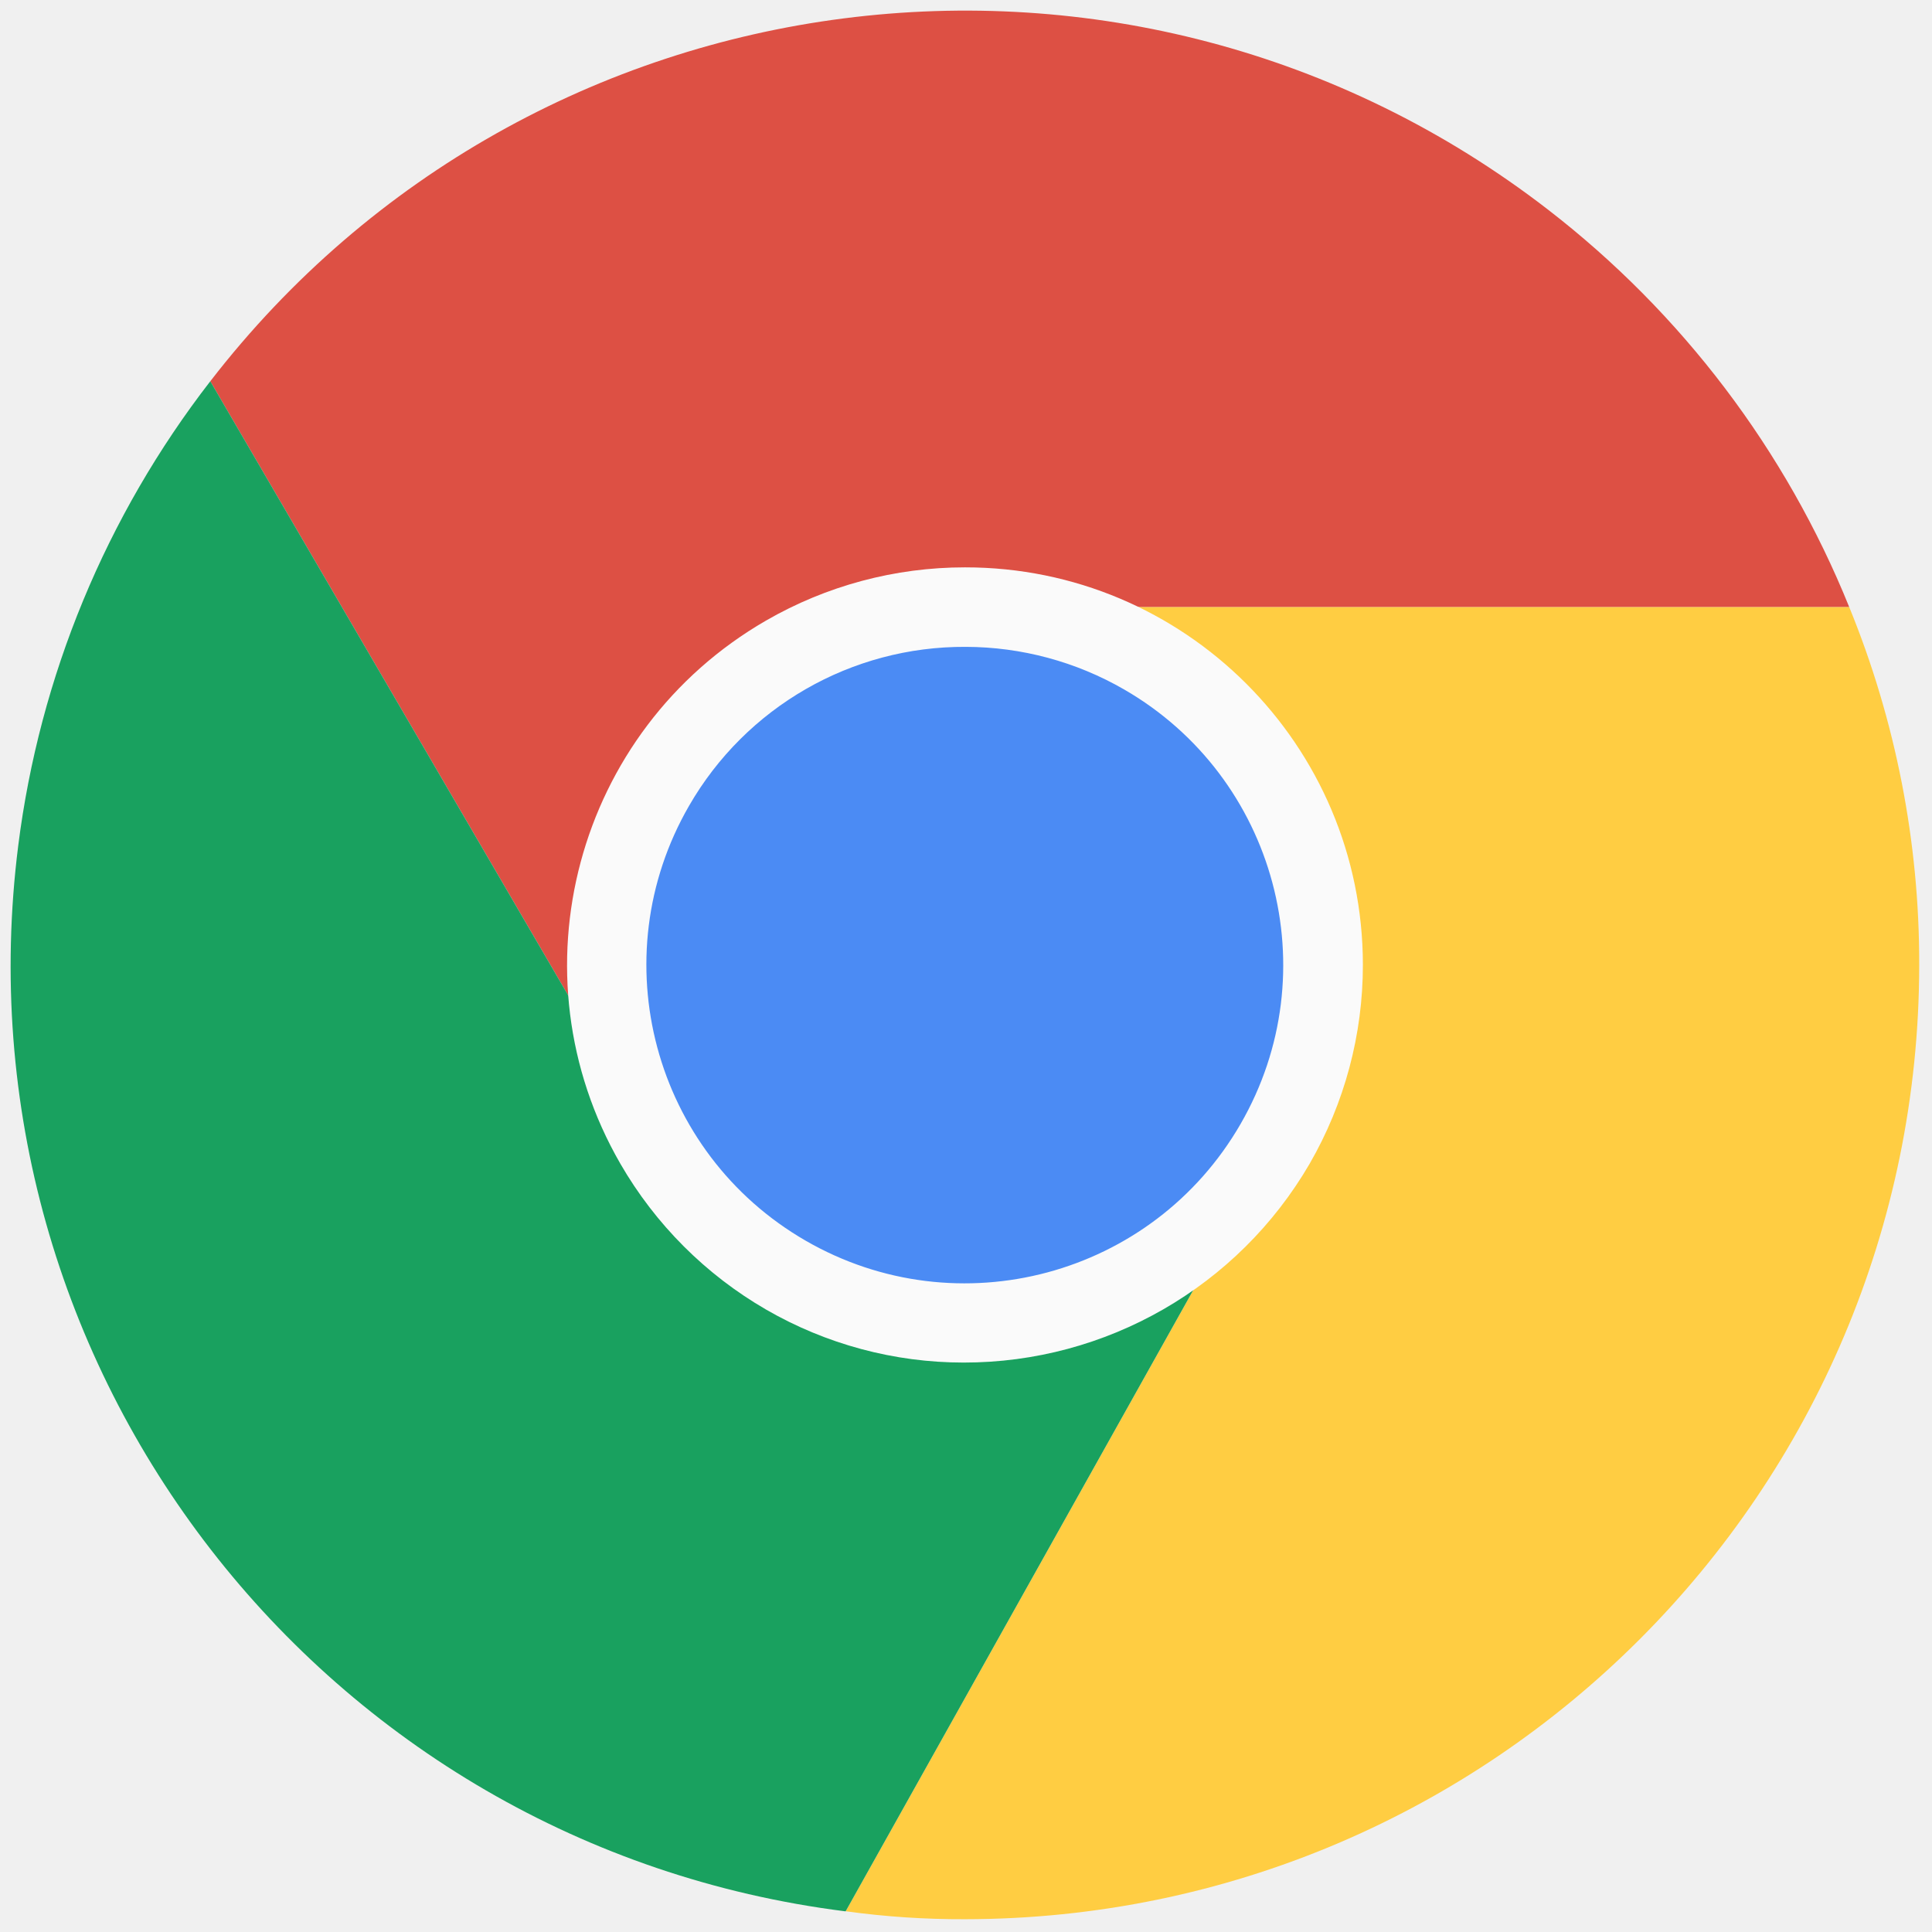
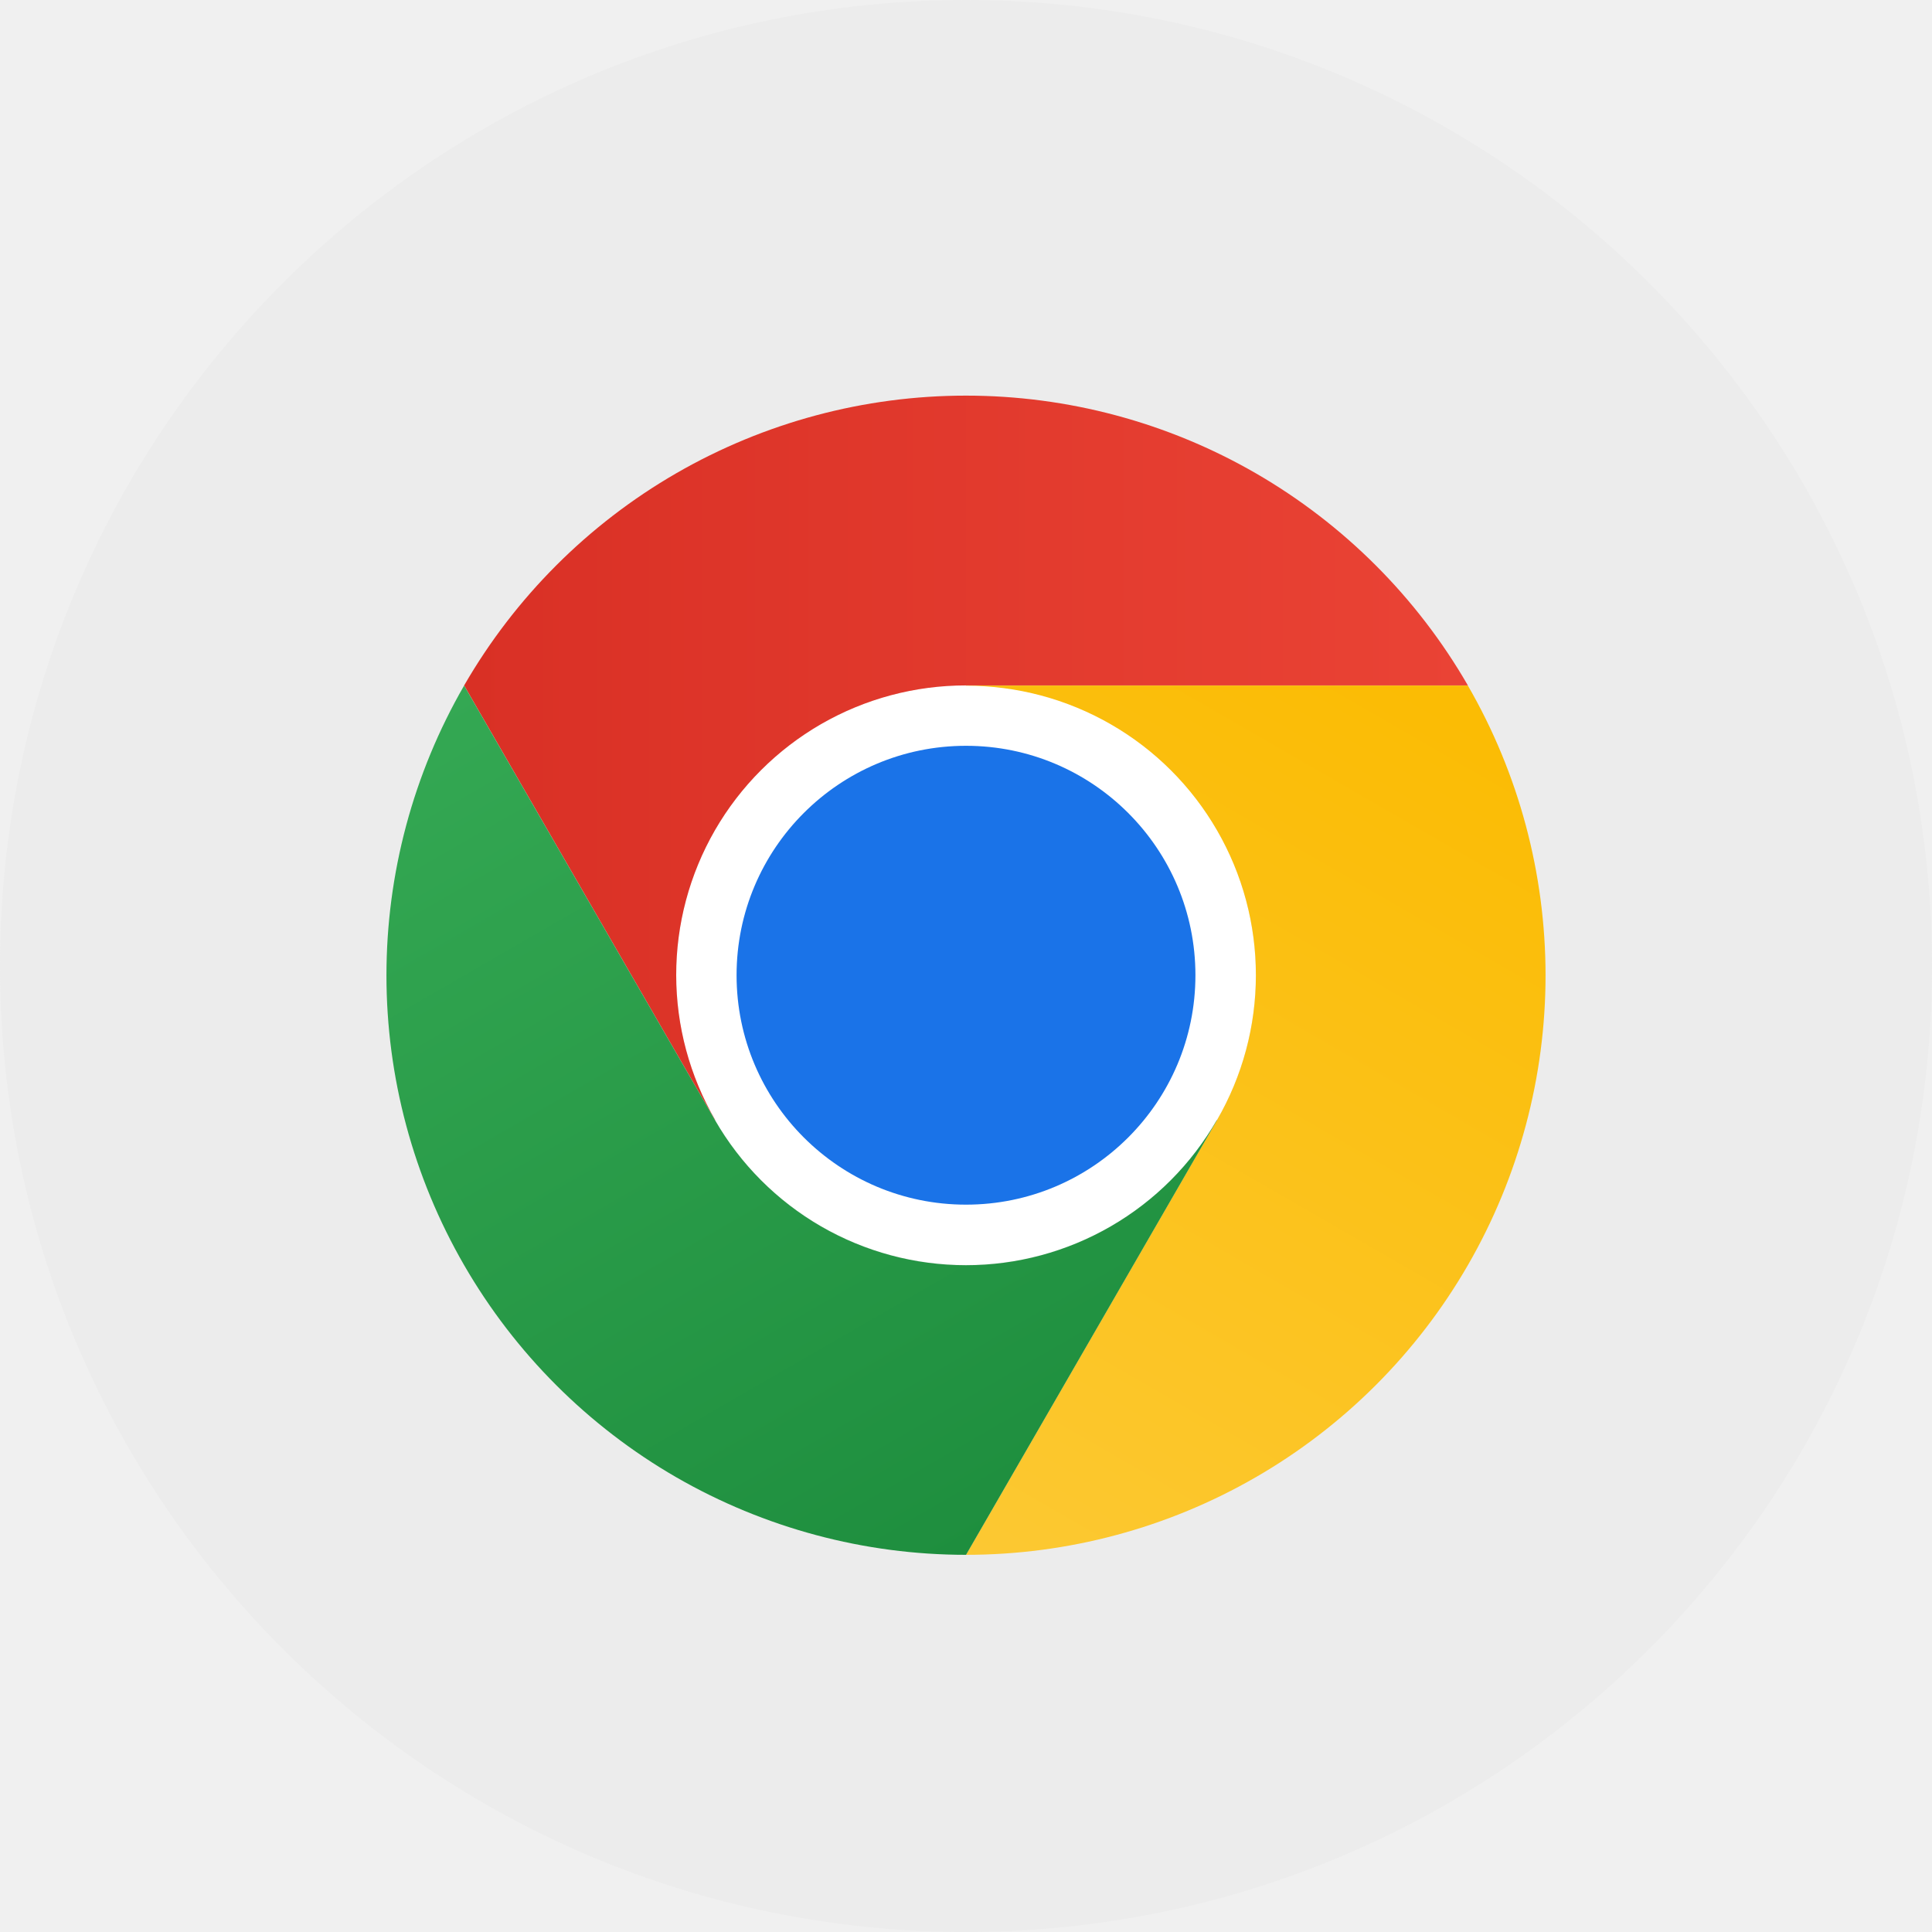
- <svg xmlns="http://www.w3.org/2000/svg" version="1.1" width="256" height="256" viewBox="0 0 256 256" xml:space="preserve">
+ <svg xmlns="http://www.w3.org/2000/svg" width="40" height="40" viewBox="0 0 40 40" fill="none">
+   <rect width="40" height="40" rx="20" fill="#ECECEC" />
+   <g clip-path="url(#clip0_171_2850)">
+     <path d="M20 26.188C23.314 26.188 26 23.502 26 20.188C26 16.875 23.314 14.188 20 14.188C16.686 14.188 14 16.875 14 20.188C14 23.502 16.686 26.188 20 26.188Z" fill="white" />
+     <path d="M20 14.191H30.391C29.338 12.367 27.823 10.852 25.999 9.798C24.175 8.745 22.106 8.191 19.999 8.191C17.893 8.191 15.824 8.746 14 9.799C12.176 10.853 10.662 12.368 9.609 14.192L14.804 23.191L14.809 23.19C14.28 22.278 14.001 21.244 14 20.19C13.999 19.137 14.276 18.102 14.802 17.189C15.329 16.276 16.086 15.519 16.999 14.992C17.912 14.466 18.947 14.19 20 14.191Z" fill="url(#paint0_linear_171_2850)" />
+     <path d="M20 24.941C22.623 24.941 24.75 22.814 24.75 20.191C24.75 17.568 22.623 15.441 20 15.441C17.377 15.441 15.25 17.568 15.25 20.191C15.25 22.814 17.377 24.941 20 24.941Z" fill="#1A73E8" />
+     <path d="M25.195 23.192L20 32.191C22.107 32.191 24.176 31.637 26 30.584C27.824 29.531 29.339 28.016 30.392 26.192C31.445 24.367 31.999 22.298 31.999 20.192C31.998 18.085 31.444 16.016 30.39 14.193H19.999L19.998 14.197C21.052 14.195 22.087 14.471 23 14.997C23.913 15.522 24.671 16.279 25.198 17.192C25.725 18.104 26.003 19.139 26.002 20.192C26.002 21.246 25.723 22.281 25.195 23.192Z" fill="url(#paint1_linear_171_2850)" />
+     <path d="M14.804 23.192L9.609 14.194C8.556 16.018 8.001 18.087 8.001 20.194C8.001 22.3 8.555 24.369 9.609 26.193C10.662 28.017 12.177 29.532 14.001 30.585C15.826 31.637 17.895 32.191 20.001 32.191L25.197 23.192L25.193 23.189C24.668 24.102 23.912 24.861 23 25.389C22.088 25.917 21.053 26.195 20 26.195C18.946 26.195 17.911 25.918 16.999 25.391C16.087 24.864 15.33 24.105 14.804 23.192Z" fill="url(#paint2_linear_171_2850)" />
+   </g>
  <defs>
- </defs>
-   <g style="stroke: none; stroke-width: 0; stroke-dasharray: none; stroke-linecap: butt; stroke-linejoin: miter; stroke-miterlimit: 10; fill: none; fill-rule: nonzero; opacity: 1;" transform="translate(1.406593 1.406593) scale(2.81 2.81)">
-     <path d="M 86.7 28.127 H 45.002 c -9.319 -0.009 -16.882 7.538 -16.891 16.858 c -0.003 2.895 0.739 5.741 2.154 8.266 L 9.416 17.478 C 24.601 -2.176 52.845 -5.799 72.499 9.387 C 78.811 14.264 83.712 20.732 86.7 28.127 z" style="stroke: none; stroke-width: 1; stroke-dasharray: none; stroke-linecap: butt; stroke-linejoin: miter; stroke-miterlimit: 10; fill: rgb(221,80,68); fill-rule: nonzero; opacity: 1;" transform=" matrix(1 0 0 1 0 0) " stroke-linecap="round" />
-     <path d="M 90 45.002 C 89.979 69.845 69.845 89.979 45.002 90 c -1.881 0.007 -3.761 -0.118 -5.625 -0.375 l 20.249 -36.186 c 4.641 -8.079 1.874 -18.39 -6.187 -23.062 c -2.552 -1.478 -5.45 -2.254 -8.4 -2.25 H 86.7 C 88.89 33.483 90.011 39.216 90 45.002 z" style="stroke: none; stroke-width: 1; stroke-dasharray: none; stroke-linecap: butt; stroke-linejoin: miter; stroke-miterlimit: 10; fill: rgb(255,205,66); fill-rule: nonzero; opacity: 1;" transform=" matrix(1 0 0 1 0 0) " stroke-linecap="round" />
-     <path d="M 59.626 53.439 L 39.377 89.625 H 39.34 C 14.698 86.512 -2.754 64.012 0.36 39.37 c 1.008 -7.976 4.135 -15.536 9.056 -21.893 l 20.849 35.774 l 0.112 0.188 c 4.649 8.077 14.966 10.855 23.043 6.206 C 56 58.16 58.141 56.019 59.626 53.439 z" style="stroke: none; stroke-width: 1; stroke-dasharray: none; stroke-linecap: butt; stroke-linejoin: miter; stroke-miterlimit: 10; fill: rgb(25,161,95); fill-rule: nonzero; opacity: 1;" transform=" matrix(1 0 0 1 0 0) " stroke-linecap="round" />
-     <path d="M 59.626 53.439 c -4.649 8.077 -14.966 10.855 -23.043 6.206 c -2.58 -1.485 -4.721 -3.626 -6.206 -6.206 l -0.112 -0.188 c -4.556 -8.13 -1.659 -18.414 6.471 -22.97 c 2.525 -1.415 5.372 -2.157 8.266 -2.154 h 0.037 c 2.949 -0.004 5.847 0.772 8.4 2.25 C 61.501 35.049 64.267 45.36 59.626 53.439 z" style="stroke: none; stroke-width: 1; stroke-dasharray: none; stroke-linecap: butt; stroke-linejoin: miter; stroke-miterlimit: 10; fill: rgb(244,67,54); fill-rule: nonzero; opacity: 1;" transform=" matrix(1 0 0 1 0 0) " stroke-linecap="round" />
-     <path d="M 59.626 53.439 c -4.649 8.077 -14.966 10.855 -23.043 6.206 c -2.58 -1.485 -4.721 -3.626 -6.206 -6.206 l -0.112 -0.188 c -4.556 -8.13 -1.659 -18.414 6.471 -22.97 c 2.525 -1.415 5.372 -2.157 8.266 -2.154 h 0.037 c 2.949 -0.004 5.847 0.772 8.4 2.25 C 61.501 35.049 64.267 45.36 59.626 53.439 z" style="stroke: none; stroke-width: 1; stroke-dasharray: none; stroke-linecap: butt; stroke-linejoin: miter; stroke-miterlimit: 10; fill: rgb(75,139,244); fill-rule: nonzero; opacity: 1;" transform=" matrix(1 0 0 1 0 0) " stroke-linecap="round" />
-     <path d="M 44.938 63.751 c -3.269 0 -6.48 -0.862 -9.311 -2.497 c -2.854 -1.651 -5.224 -4.022 -6.873 -6.877 c -5.177 -8.968 -2.105 -20.434 6.863 -25.612 c 2.853 -1.647 6.091 -2.514 9.385 -2.512 c 10.355 -0.008 18.756 8.38 18.764 18.735 c 0.003 3.296 -0.864 6.535 -2.512 9.389 l 0 0 C 57.875 60.186 51.659 63.757 44.938 63.751 z M 45.035 30.002 c -5.381 -0.029 -10.363 2.835 -13.046 7.5 c -4.142 7.182 -1.677 16.362 5.505 20.504 s 16.362 1.677 20.504 -5.505 l 0 0 c 4.142 -7.174 1.684 -16.348 -5.49 -20.49 c -2.271 -1.311 -4.847 -2.004 -7.469 -2.009 L 45.035 30.002 L 45.035 30.002 z" style="stroke: none; stroke-width: 1; stroke-dasharray: none; stroke-linecap: butt; stroke-linejoin: miter; stroke-miterlimit: 10; fill: rgb(250,250,250); fill-rule: nonzero; opacity: 1;" transform=" matrix(1 0 0 1 0 0) " stroke-linecap="round" />
-   </g>
+     <linearGradient id="paint0_linear_171_2850" x1="9.609" y1="15.691" x2="30.391" y2="15.691" gradientUnits="userSpaceOnUse">
+       <stop stop-color="#D93025" />
+       <stop offset="1" stop-color="#EA4335" />
+     </linearGradient>
+     <linearGradient id="paint1_linear_171_2850" x1="18.361" y1="32.031" x2="28.752" y2="14.033" gradientUnits="userSpaceOnUse">
+       <stop stop-color="#FCC934" />
+       <stop offset="1" stop-color="#FBBC04" />
+     </linearGradient>
+     <linearGradient id="paint2_linear_171_2850" x1="21.299" y1="31.442" x2="10.908" y2="13.444" gradientUnits="userSpaceOnUse">
+       <stop stop-color="#1E8E3E" />
+       <stop offset="1" stop-color="#34A853" />
+     </linearGradient>
+     <clipPath id="clip0_171_2850">
+       <rect width="24" height="24" fill="white" transform="translate(8 8.19093)" />
+     </clipPath>
+   </defs>
</svg>
